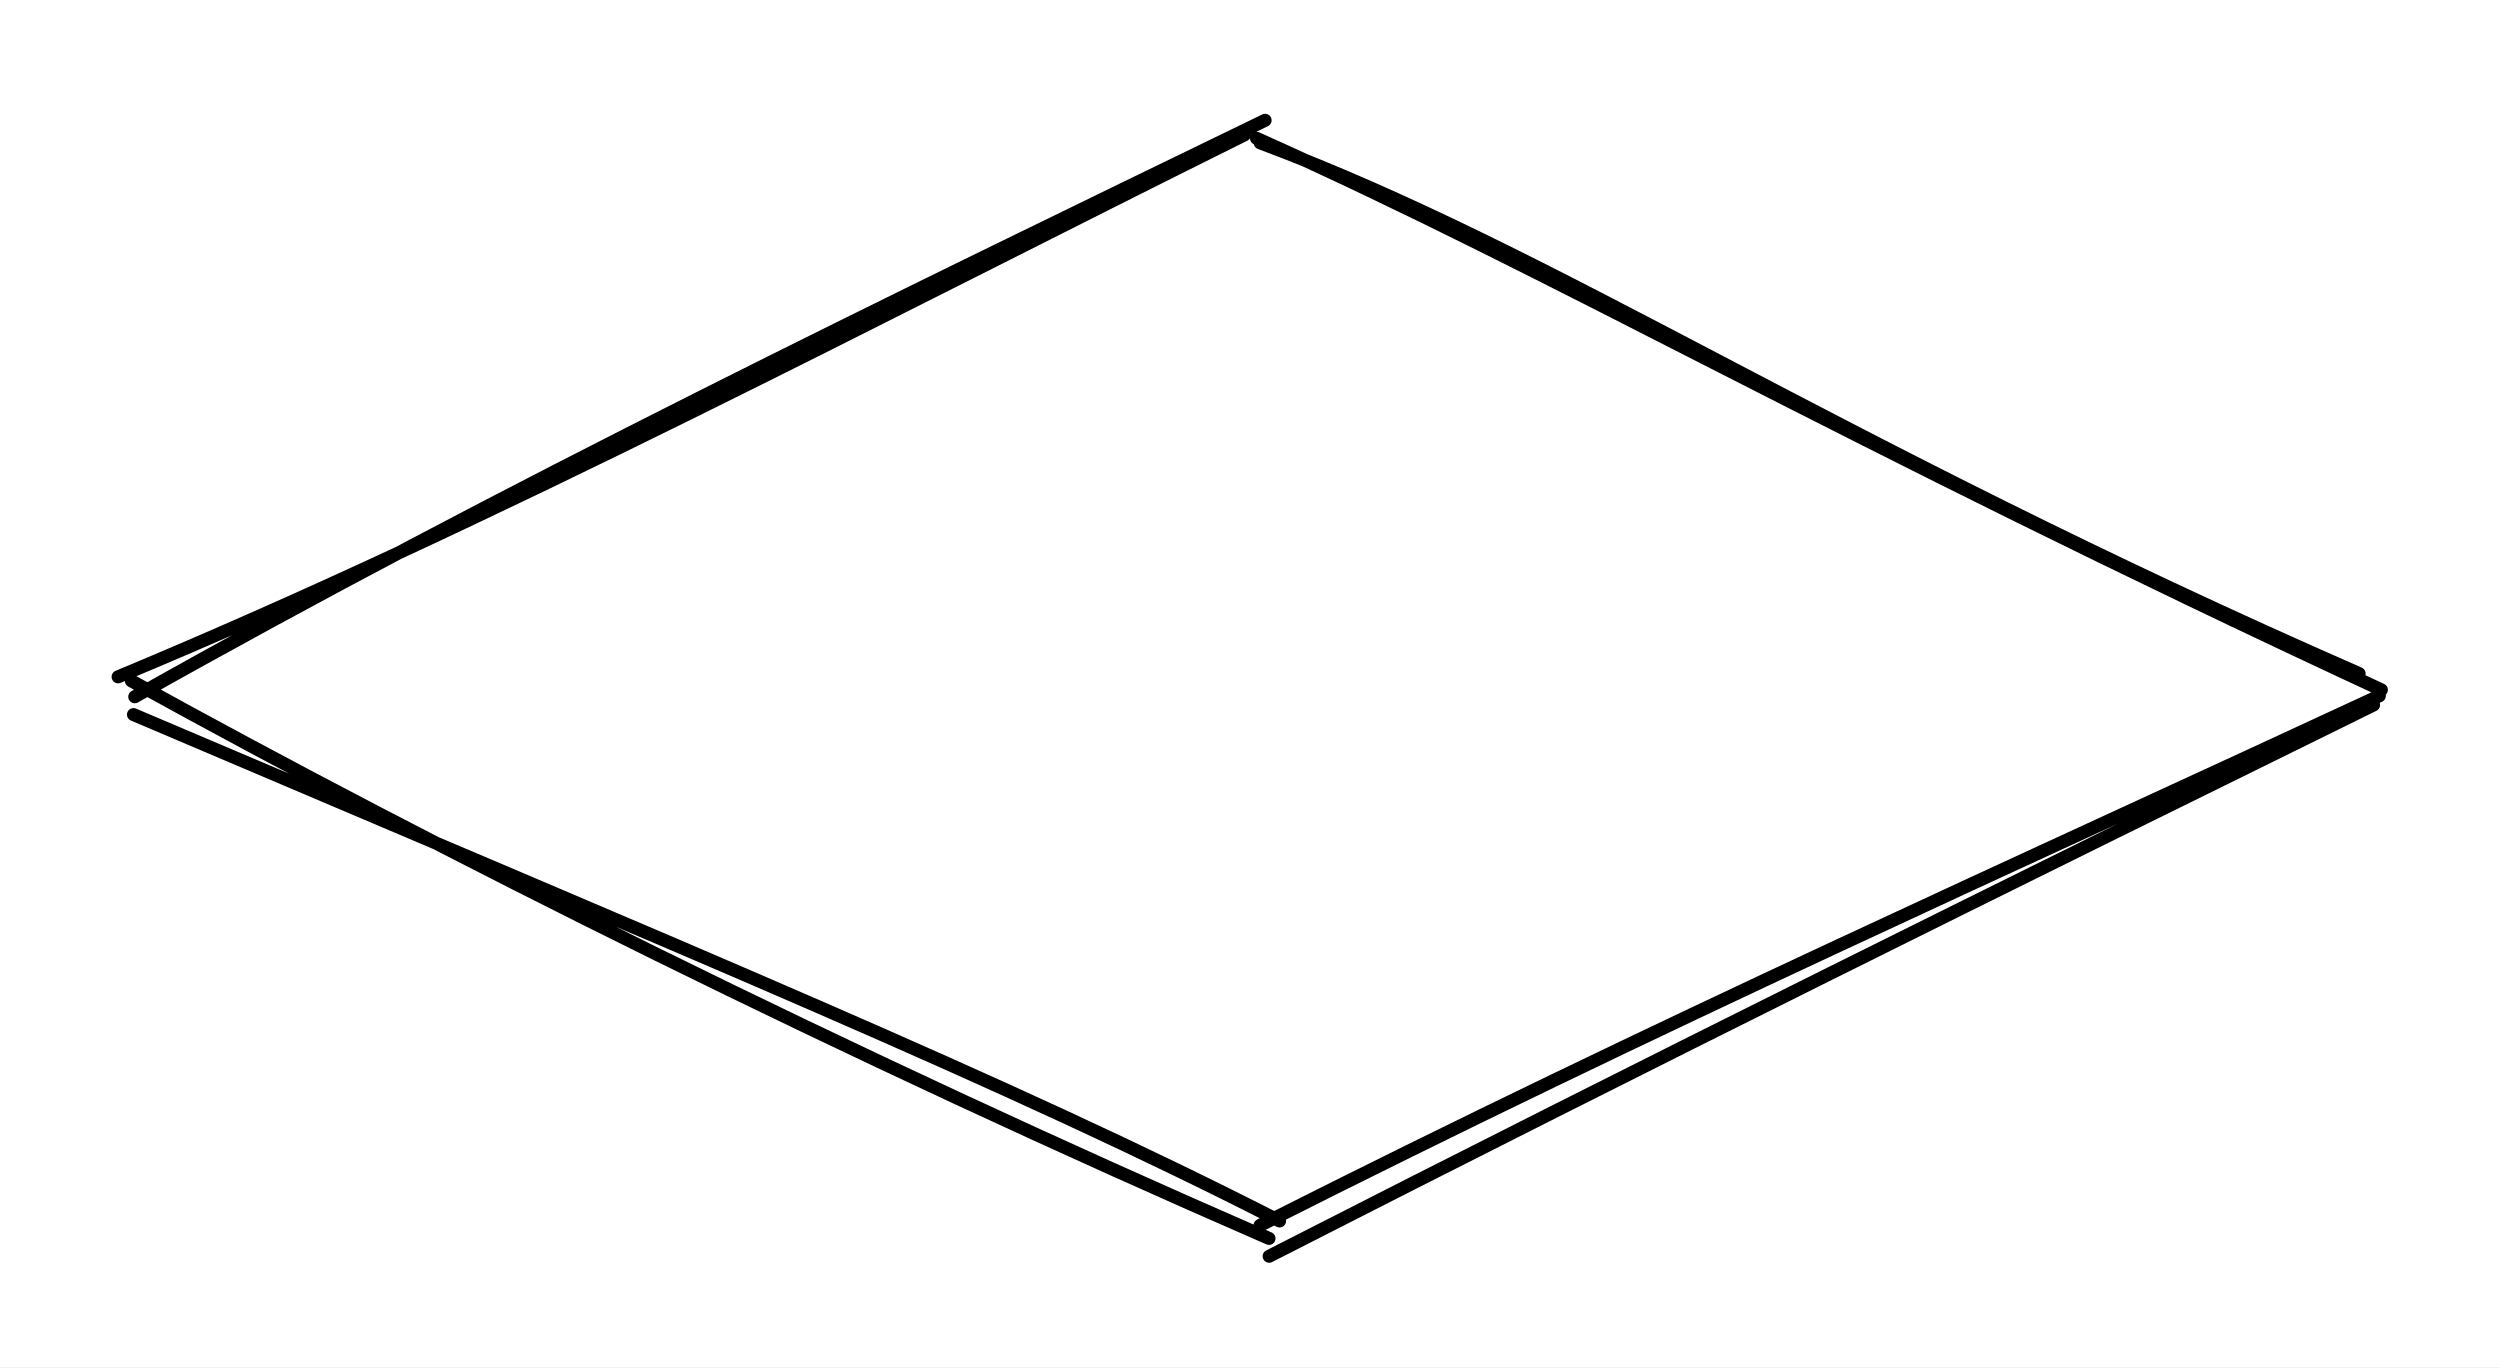
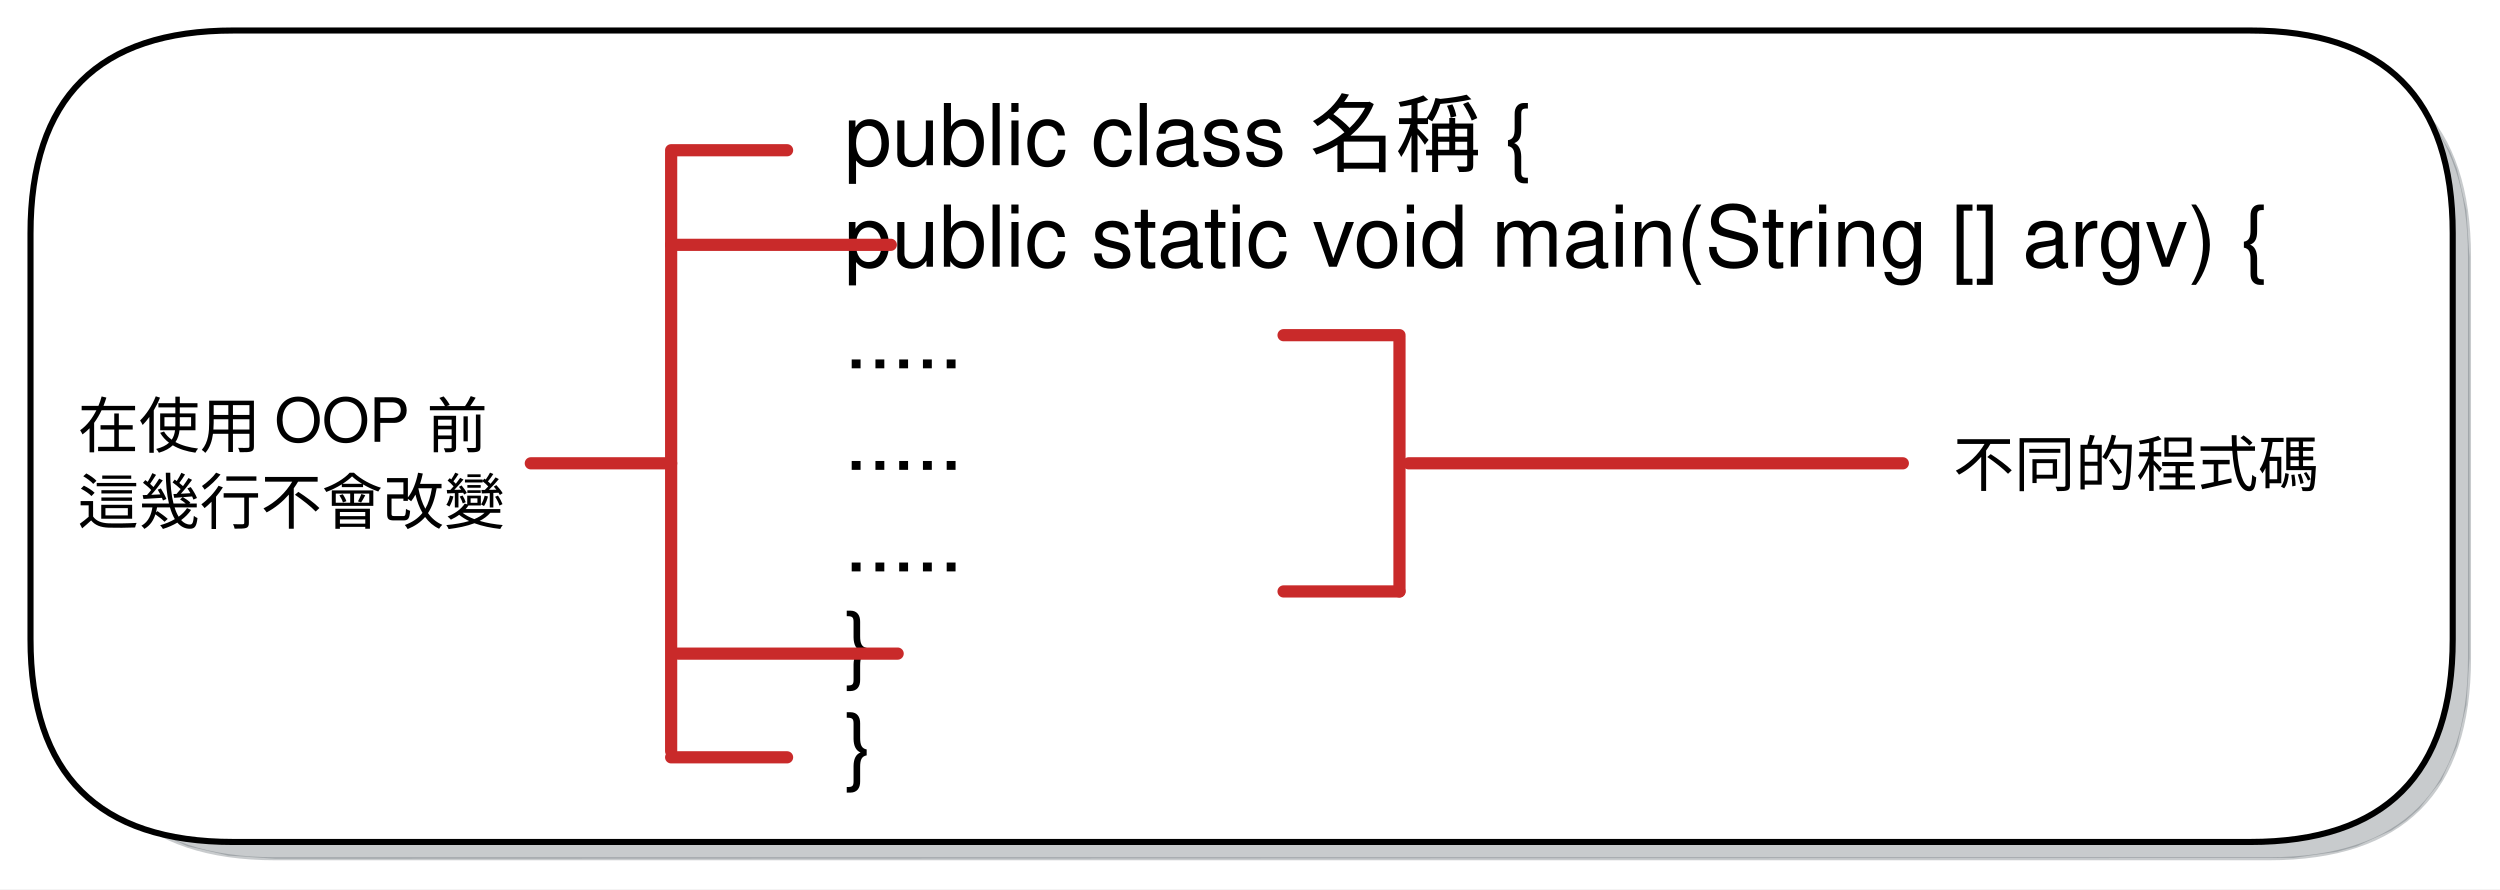
- <svg xmlns="http://www.w3.org/2000/svg" version="1.1" viewBox="0 0 192 105" width="192" height="105">
+ <svg xmlns="http://www.w3.org/2000/svg" version="1.1" viewBox="0 0 819.5 291.5" width="819.5" height="291.5">
  
-   eyJ2ZXJzaW9uIjoiMSIsImVuY29kaW5nIjoiYnN0cmluZyIsImNvbXByZXNzZWQiOnRydWUsImVuY29kZWQiOiJ4nGVSTW/cIFx1MDAxML3nV1jONdpcdTAwMTjbrO1cdTAwMWObRFGkqpeVXHUwMDFhqVVcdTAwMGbEsDYyXHUwMDBiXGJwNs5q/3tcdTAwMDecXHUwMDE4d8tcdTAwMDGJ98E8hjldJUnqJs3SuyRl7y1cdTAwMTGcXHUwMDFhckxvPP7GjOVKXHUwMDAylYezVaNpg7J3Ttu721ui9abj7lWpYdOqw2xjglx1MDAxZJh0XHUwMDE2hL/hnCSnsK9cblFOXHUwMDBlStIgXHUwMDBmxKpSflx0/lAyXHUwMDE0zbNcdTAwMDJcdTAwMTVZjrfZouD2XHUwMDAxijlGgd5cdTAwMTNhWWQ8lLZP319cdTAwMDblJlxc963Jpzb79Vx1MDAxM3/EqnsuxM5NYn5cdTAwMTJp+9GwyFpn1MBeOHU98OhcdTAwMDJffFZBy6LLqLHrJbP2XHUwMDFmj9Kk5W7yWFx1MDAxNuNcdTAwMTPZhTtcIvJcdTAwMGWnsqw3ddNUdZZXRVlUeGG9P0fVXHUwMDA25bipS9SguilxcVx1MDAxMexeXHRlfLDrLKxcdTAwMTjtlbRDXHUwMDA3+SRdNM5cdTAwMTBpNTHwXVF3/HpyXHUwMDE1/6JnvOtcdTAwMWSAdYxjWWh8gVBdYbStXHUwMDE3wlx1MDAxN9HPNFxmwJ/LvvXE6M/+pNZcdTAwMWZWXHUwMDAxfbbH1fRE86gpmf9cdTAwMTltt1VWYoyKYvV2weVcdTAwMDCkXHUwMDFjhVxi0Fx1MDAxOfbgTmFEd1x1MDAwZbzAznNcYvE43fFcdTAwMGb2qZ/vSN84O377v0PX+7BSXHUwMDEwncN9MDTMhzudr85/XHUwMDAxLlx1MDAxYthcdTAwMTkifQ==
+   eyJ2ZXJzaW9uIjoiMSIsImVuY29kaW5nIjoiYnN0cmluZyIsImNvbXByZXNzZWQiOnRydWUsImVuY29kZWQiOiJ4nO1bTW/jxlx1MDAxOb7vr1x1MDAxMNRLXHUwMDBirJX5/sjNsi3JXtvyRrLlulx1MDAxYlx1MDAxOFx1MDAxNEWJXFxTJEVSsmTDQIHk0jaL5pBLi1xc2tOeXG701lx1MDAwMGn7Z+I4/Vx1MDAxN1x1MDAxZMqOKMmiJHttQ+uIXHUwMDA3i5xcdTAwMTnO+87weZ53+HJ8/lwilUqHPc9If5pKXHUwMDFiXV2zrZqvnaZfRuVcdTAwMWTDXHUwMDBmLNdRVah/XHUwMDFkuG1f77c0w9BcdTAwMGI+/eRcdTAwMTPN8zJcciusuu5JRneb17dcdTAwMTm20TScMFBccn+nrlOp8/7fIUO+oYea07CN/lxy/arYllx1MDAxNHi8dNd1+nYhh1x1MDAxNCBMXHUwMDE5XHUwMDFktLCCdWUvNGqquq7ZgVx1MDAxMdfU+qYqbbPVplx1MDAxYq1Kz2o3mmdHTmC4sdm6ZdulsGf33VxuXFw1+rguXGJ998SoWLXQjGyPlSfd5bvthulcdTAwMThBNHwwKHU9TbfCnirDceH1XHUwMDE0XGY366orXCJBRkiBXHUwMDEwXHUwMDE2nEmKY8PR7YigjIRcdTAwMThcdIQlIUBCMebXmmu7fuTXr4ikgPLYs6qmnzSUe04tuc3pzWi5IFx1MDAxOTl8XGZamIbVMMPIXHUwMDEzXHUwMDE2P6fA6D9cdTAwMDBcdFx0wlx1MDAxY8m4XCKy523WYixcXFvRm2EloL3CXHUwMDE2XHUwMDBmXHUwMDAz4ddlp7DWS9/Ufz4+0abmezdcdTAwMTOa7rs/NKTocmNcYm/xzW2vpl3DXHUwMDAyMsaBXHUwMDFhgkJcdTAwMGVCg3rbck5UpdO27X7Rxct7YFVImoRVXHUwMDAyuOBUXHUwMDAxdm6oSseuoubb+lGh9HZ748AkuVxc1rpcdTAwMGZU0Vx1MDAwM0FcdTAwMTWCmVjlLIOTsYpJhsyHVdA/pmO1fnNMQKvEs9HKxtHKXHUwMDE4U1x1MDAxOEacPyO0hkY3nFx1MDAwNFRcYmSiqlx1MDAxMiwoxVx1MDAxMsC5kVrdPFx1MDAwMUVcdTAwMWT4XHUwMDFipGpcdTAwMWG9/Vq9bO5cdTAwMWUmINXUdLPtXHUwMDFiXHUwMDBmKavwXljlXHUwMDA0ZyBJxCpFXHUwMDE5JMRcdTAwMDNhNfQ1J/A0Xz3o22ilQ67G+MS31Fx1MDAxNFLIhZBcdTAwMTjRR1x1MDAwM2hcdTAwMTBdTFx1MDAwMejAxvngbFx1MDAwMIKaLrwzO9cum2dcdTAwMTh1wo5uXHUwMDE5ZmfQ11xiKjXfd0/Tg5qLl9P6XStcdTAwMTR2nJUubZxKKJ1cblxij3L1xnz93lx1MDAxYfJcdTAwMWRoXHUwMDE1o9d1wpJ1XHUwMDE2XHUwMDE5QGKkNKc1Lbs3XCKwfb4pT7x21bb0lG5rQZC6/Prd1ft/ps7fOFGbm6og1EL103GtWqqpWc6vS6FvOVxyJVx1MDAwMinNb3R+83Pz6MhExzyXXHUwMDE3b5yLYSBcdTAwMDaGXHUwMDFhUd9zxEZ8XFy1rUakXHUwMDAzaduoj1xuhHJKs1x1MDAwN9WhO1x1MDAwNFx1MDAwN12NWXlq+Ju18UlyfathOZpdXoDxT1x1MDAxNcT+fExcdTAwMTREmLzMZEJcdTAwMDLMXHUwMDA0nj92t3aMk6MmXoXd2l79JOtvXHUwMDE133ryfopInix6XHUwMDBiwacoXCJW0XtYXHUwMDExx1dcdTAwMTWxIOpcdTAwMTJpSLu/IOKYZlx1MDAwMz2MPf1ZXHKJXHUwMDE0XGZcdTAwMDPG4uA+WVxyV1x1MDAxZGPzeLegv8qWO/pOu2Dncp1gSD/S647bzm7gtVx1MDAxNexcdTAwMTYrba/c5PlCONxgwVx1MDAwMv6QQc1cdTAwMGazllNTvFx1MDAxOa8znFpCjaJkuOY2m1ao7O25llx1MDAxM07sdzXSUtPQblFd9ZxY50Xdjc5/fJaKXHUwMDFmYv9icP75y4mtY1x1MDAxOIw1fzH8e1eiS87GS1x1MDAwNzzHXHUwMDExvjGMXHUwMDE3gLNovm1cdTAwMDaFoOjBzbLHzzqHbdjN77ZcdTAwMTad5lx1MDAxMtGpNKdPRPNcdKtcdTAwMWVxe9GjKK50XHTiJc2fKc1HWlx1MDAwYvxANIeA8fHiXHUwMDAxz5VcdTAwMDZAXG4kjzE1i+j14OCVZrdcbtCvQbR/UKyS3ePiolx1MDAxM316PCdQLFQ851x1MDAxOFx1MDAwM4zFMp4/V6I/UjxPTrlBXHUwMDBlOCeMy/lcdTAwMDO6dWzStZ1jYyVfPctcdTAwMTV5O3h12G0uOs8lXHUwMDEy01x1MDAwMjpnT8RzyOK+p1x1MDAxMFx1MDAxZFx1MDAwMVx1MDAwMVx1MDAxOeexl0uePyueXHUwMDBmwWCs/VxcRE9MWVx1MDAxMpBcdTAwMWPRVeDAiFxuOn9E9zrNeruZX/cxK9a7XHUwMDFk82D9aH/hl+5QLWsyLJnqXGZn+FxcVP/QnCVEseU4Z1x1MDAxOSvx4CVcdTAwMWRLgKmclVJ/RCovU5rTU5pgpHRKSvOHf727/Pqrq79+efX+T5ff//nq799PzjSCkTtcdTAwMWY70TjBq/upi1x1MDAxOOLSrXVcdTAwMDRcIopOjMZvpzPV5ZTnXG60yVx1MDAwZVx1MDAxY1AubZf3NGI1t1x1MDAxNl1diIRTvjRjXG4zkOGnXHUwMDEwXHUwMDE3MkFcXOiEhVx1MDAwNFx1MDAxMpwghGatJCpZWGhVXu239o/118ZRo6Shem+pLlx1MDAwYqUul9++/+Hf/7365n2qWNxLXf7h3Vx1MDAxYud/v//L5Xf/+elvXymO//jtXHUwMDE3P37z3U//+ONEzSF0pL/H1py5fZ2qRImZXHUwMDBiNcGJSiRcdTAwMThcdTAwMDRcdTAwMDLc5UuEXHUwMDBidLt6RqWwfbTFSjtcdTAwMWKlg1W46ErExNR9XHUwMDA0XHUwMDFjZ9hcXEr0JJlcdTAwMGJcdTAwMDSAiHbNkFk6xGTOLTZW1/MmwbXiakOzP6tcdTAwMWVcdTAwMGbr0CNcbtXyjWbhMlx1MDAxN1x1MDAxMCe/0FCiUC/pXHUwMDFk9mBkdZnf6jb5fv7whGxtVlx1MDAwZsE2W/hcdTAwMTXHLJ6TJ+L5hE9cdTAwMTFQ3togXHUwMDA01ftcdTAwMTXjlM7af7Hk+UfK85HWXG5cdTAwMDBcdTAwMGZGdJ6co4RcdTAwMDCraWd8/oi+pVx1MDAwM7FZL6OWu9N+3d45aG1cdTAwMWQg8XEzXHUwMDFkg6diOp8nRUlcdTAwMTlcdTAwMTCMIbEk+jMlOv+gXGZlXCLPXHRLXFy5XHUwMDBiolwiOlx1MDAxNGj+gL7d287uXHUwMDE1V9cr+Z1jkK1RUmpcdTAwMWMmbf9dXHUwMDFjmlx1MDAxMzCN5k/2KYLEwXvKwp1cdTAwMDLlg5Czvjguaf6R0jxGwVjzXHUwMDBmpPlQWmOM5lxiMCwwJ3fguaVzQ+i/LYfZrLXRXGLX/C1K9IXnuVx1MDAxMFO+Q1x1MDAxMCxcdTAwMTYpnCP1VITy8bmGc8wgi1x1MDAxZsAvkOePXHUwMDE0zjFM3CooXHUwMDAwZVx1MDAxNOD5N1x1MDAxNlTpWXhidEtB8XVcdTAwMWVcdTAwMDWH+8JcXDlcXFl8lk9btFx1MDAxM45cdTAwMTYpXHJcdTAwMDdcdTAwMTHhUM7eKPixspxQ9suO5nNm4V7cdJDWPK9cdTAwMTSqSVTmrzmvXHUwMDAwYdVuvkzEbqY7lnGaTfz/sui59pUj4qhcdTAwMTGN5fzixcX/XHUwMDAxVp7QKSJ9
  <defs>
    <style>
      @font-face {
        font-family: "Virgil";
        src: url("https://excalidraw.com/Virgil.woff2");
      }
      @font-face {
        font-family: "Cascadia";
        src: url("https://excalidraw.com/Cascadia.woff2");
      }
    </style>
  </defs>
-   <rect x="0" y="0" width="192" height="105" fill="#ffffff" />
-   <g stroke-linecap="round" transform="translate(10 10) rotate(0 86 42.5)">
-     <path d="M86.78 0.97 C109.5 9.47, 130.44 23.9, 171.18 41.73 M86.5 0.62 C109.27 10.79, 131.07 23.57, 172.89 42.98 M172.29 44.14 C144.39 57.86, 117.06 71.36, 87.47 86.48 M172.73 43.44 C144.48 56.56, 117.84 68.41, 86.77 84.11 M88.27 83.77 C67.44 73.13, 43.68 63.37, 0.25 44.88 M87.46 85.11 C55.07 71.03, 23.54 55.26, 0.09 42.29 M-0.93 41.98 C28.1 29.9, 58.1 13.99, 85.57 0.36 M0.35 43.51 C28.4 27.69, 58.88 12.95, 87.16 -0.76" stroke="#000000" stroke-width="1" fill="none" />
+   <rect x="0" y="0" width="819.5" height="291.5" fill="#ffffff" />
+   <g stroke-opacity="0.3" fill-opacity="0.3" stroke-linecap="round" transform="translate(24.5 18.5) rotate(0 392.5 131.5)">
+     <path d="M65.75 0 L719.25 0 L734.66 1.03 L748.02 4.11 L759.32 9.25 L764.2 12.58 L772.42 20.8 L778.58 31.08 L780.89 36.98 L783.97 50.34 L785 65.75 L785 197.25 L783.97 212.66 L780.89 226.02 L775.75 237.32 L768.56 246.56 L764.2 250.42 L759.32 253.75 L748.02 258.89 L741.59 260.69 L727.21 262.74 L65.75 263 L50.34 261.97 L36.98 258.89 L25.68 253.75 L16.44 246.56 L12.58 242.2 L6.42 231.92 L4.11 226.02 L1.03 212.66 L0 197.25 L0 65.75 L1.03 50.34 L4.11 36.98 L9.25 25.68 L12.58 20.8 L20.8 12.58 L31.08 6.42 L43.41 2.31 L50.34 1.03 L65.75 0" stroke="none" stroke-width="0" fill="#495057" />
+     <path d="M65.75 0 M65.75 0 C232.36 0, 398.98 0, 719.25 0 M65.75 0 C293.52 0, 521.28 0, 719.25 0 M719.25 0 C763.08 0, 785 21.92, 785 65.75 M719.25 0 C763.08 0, 785 21.92, 785 65.75 M785 65.75 C785 106.5, 785 147.25, 785 197.25 M785 65.75 C785 109.32, 785 152.89, 785 197.25 M785 197.25 C785 241.08, 763.08 263, 719.25 263 M785 197.25 C785 241.08, 763.08 263, 719.25 263 M719.25 263 C569.95 263, 420.65 263, 65.75 263 M719.25 263 C475.01 263, 230.77 263, 65.75 263 M65.75 263 C21.92 263, 0 241.08, 0 197.25 M65.75 263 C21.92 263, 0 241.08, 0 197.25 M0 197.25 C0 163.59, 0 129.93, 0 65.75 M0 197.25 C0 159.91, 0 122.57, 0 65.75 M0 65.75 C0 21.92, 21.92 0, 65.75 0 M0 65.75 C0 21.92, 21.92 0, 65.75 0" stroke="#495057" stroke-width="1" fill="none" />
+   </g>
+   <g stroke-linecap="round" transform="translate(10 10) rotate(0 397 133)">
+     <path d="M66.5 0 L727.5 0 L743.09 1.04 L756.59 4.16 L768.02 9.35 L772.96 12.73 L781.27 21.04 L787.51 31.43 L789.84 37.41 L792.96 50.91 L794 66.5 L794 199.5 L792.96 215.09 L789.84 228.59 L784.65 240.02 L777.37 249.38 L772.96 253.27 L768.02 256.65 L756.59 261.84 L750.1 263.66 L735.55 265.74 L66.5 266 L50.91 264.96 L37.41 261.84 L25.98 256.65 L16.62 249.38 L12.73 244.96 L6.49 234.57 L4.16 228.59 L1.04 215.09 L0 199.5 L0 66.5 L1.04 50.91 L4.16 37.41 L9.35 25.98 L12.73 21.04 L21.04 12.73 L31.43 6.49 L37.41 4.16 L50.91 1.04 L66.5 0" stroke="none" stroke-width="0" fill="#ffffffff" />
+     <path d="M66.5 0 M66.5 0 C216.93 0, 367.36 0, 727.5 0 M66.5 0 C266.44 0, 466.39 0, 727.5 0 M727.5 0 C771.83 0, 794 22.17, 794 66.5 M727.5 0 C771.83 0, 794 22.17, 794 66.5 M794 66.5 C794 105.42, 794 144.34, 794 199.5 M794 66.5 C794 104.24, 794 141.98, 794 199.5 M794 199.5 C794 243.83, 771.83 266, 727.5 266 M794 199.5 C794 243.83, 771.83 266, 727.5 266 M727.5 266 C511.82 266, 296.15 266, 66.5 266 M727.5 266 C513.26 266, 299.02 266, 66.5 266 M66.5 266 C22.17 266, 0 243.83, 0 199.5 M66.5 266 C22.17 266, 0 243.83, 0 199.5 M0 199.5 C0 169.05, 0 138.6, 0 66.5 M0 199.5 C0 146.9, 0 94.31, 0 66.5 M0 66.5 C0 22.17, 22.17 0, 66.5 0 M0 66.5 C0 22.17, 22.17 0, 66.5 0" stroke="#000000" stroke-width="2" fill="none" />
+   </g>
+   <g transform="translate(276.75 27.875) rotate(0 250 116.5)">
+     <text x="0" y="26.286" font-family="Helvetica, Segoe UI Emoji" font-size="28px" fill="#000000" text-anchor="start" style="white-space: pre;" direction="ltr">public class 名稱 {</text>
+     <text x="0" y="59.571" font-family="Helvetica, Segoe UI Emoji" font-size="28px" fill="#000000" text-anchor="start" style="white-space: pre;" direction="ltr">    public static void main(String [] argv) {</text>
+     <text x="0" y="92.857" font-family="Helvetica, Segoe UI Emoji" font-size="28px" fill="#000000" text-anchor="start" style="white-space: pre;" direction="ltr">        .....</text>
+     <text x="0" y="126.143" font-family="Helvetica, Segoe UI Emoji" font-size="28px" fill="#000000" text-anchor="start" style="white-space: pre;" direction="ltr">        .....</text>
+     <text x="0" y="159.429" font-family="Helvetica, Segoe UI Emoji" font-size="28px" fill="#000000" text-anchor="start" style="white-space: pre;" direction="ltr">        .....</text>
+     <text x="0" y="192.714" font-family="Helvetica, Segoe UI Emoji" font-size="28px" fill="#000000" text-anchor="start" style="white-space: pre;" direction="ltr">    }</text>
+     <text x="0" y="226" font-family="Helvetica, Segoe UI Emoji" font-size="28px" fill="#000000" text-anchor="start" style="white-space: pre;" direction="ltr">}</text>
+   </g>
+   <g stroke-linecap="round">
+     <g transform="translate(420.75 109.875) rotate(0 19 0)">
+       <path d="M0 0 C6.33 0, 31.67 0, 38 0 M0 0 C6.33 0, 31.67 0, 38 0" stroke="#c92a2a" stroke-width="4" fill="none" />
+     </g>
+   </g>
+   <g stroke-linecap="round">
+     <g transform="translate(458.75 110.875) rotate(0 0 41.5)">
+       <path d="M0 0 C0 13.83, 0 69.17, 0 83 M0 0 C0 13.83, 0 69.17, 0 83" stroke="#c92a2a" stroke-width="4" fill="none" />
+     </g>
+   </g>
+   <g stroke-linecap="round">
+     <g transform="translate(420.75 193.875) rotate(0 19 0)">
+       <path d="M0 0 C6.33 0, 31.67 0, 38 0 M0 0 C6.33 0, 31.67 0, 38 0" stroke="#c92a2a" stroke-width="4" fill="none" />
+     </g>
+   </g>
+   <g stroke-linecap="round">
+     <g transform="translate(461.75 151.875) rotate(0 81 0)">
+       <path d="M0 0 C27 0, 135 0, 162 0 M0 0 C27 0, 135 0, 162 0" stroke="#c92a2a" stroke-width="4" fill="none" />
+     </g>
+   </g>
+   <g transform="translate(640.25 139.375) rotate(0 60.5 12.5)">
+     <text x="0" y="20" font-family="Helvetica, Segoe UI Emoji" font-size="20px" fill="#000000" text-anchor="start" style="white-space: pre;" direction="ltr">不同的程式碼</text>
+   </g>
+   <g transform="translate(25.5 126.75) rotate(0 70.5 25)">
+     <text x="0" y="20" font-family="Helvetica, Segoe UI Emoji" font-size="20px" fill="#000000" text-anchor="start" style="white-space: pre;" direction="ltr">在使用 OOP 前</text>
+     <text x="0" y="45" font-family="Helvetica, Segoe UI Emoji" font-size="20px" fill="#000000" text-anchor="start" style="white-space: pre;" direction="ltr">這幾行不會改變</text>
+   </g>
+   <g stroke-linecap="round">
+     <g transform="translate(220 49.25) rotate(0 19 0)">
+       <path d="M0 0 C6.33 0, 31.67 0, 38 0 M0 0 C6.33 0, 31.67 0, 38 0" stroke="#c92a2a" stroke-width="4" fill="none" />
+     </g>
+   </g>
+   <g stroke-linecap="round">
+     <g transform="translate(220 50.25) rotate(0 0 98)">
+       <path d="M0 0 C0 32.67, 0 163.33, 0 196 M0 0 C0 32.67, 0 163.33, 0 196" stroke="#c92a2a" stroke-width="4" fill="none" />
+     </g>
+   </g>
+   <g stroke-linecap="round">
+     <g transform="translate(220 80.25) rotate(0 36 0)">
+       <path d="M0 0 C12 0, 60 0, 72 0 M0 0 C12 0, 60 0, 72 0" stroke="#c92a2a" stroke-width="4" fill="none" />
+     </g>
+   </g>
+   <g stroke-linecap="round">
+     <g transform="translate(174 151.875) rotate(0 23 0)">
+       <path d="M0 0 C7.67 0, 38.33 0, 46 0 M0 0 C7.67 0, 38.33 0, 46 0" stroke="#c92a2a" stroke-width="4" fill="none" />
+     </g>
+   </g>
+   <g stroke-linecap="round">
+     <g transform="translate(222.25 214.25) rotate(0 36 0)">
+       <path d="M0 0 C12 0, 60 0, 72 0 M0 0 C12 0, 60 0, 72 0" stroke="#c92a2a" stroke-width="4" fill="none" />
+     </g>
+   </g>
+   <g stroke-linecap="round">
+     <g transform="translate(220 248.25) rotate(0 19 0)">
+       <path d="M0 0 C6.33 0, 31.67 0, 38 0 M0 0 C6.33 0, 31.67 0, 38 0" stroke="#c92a2a" stroke-width="4" fill="none" />
+     </g>
  </g>
</svg>
